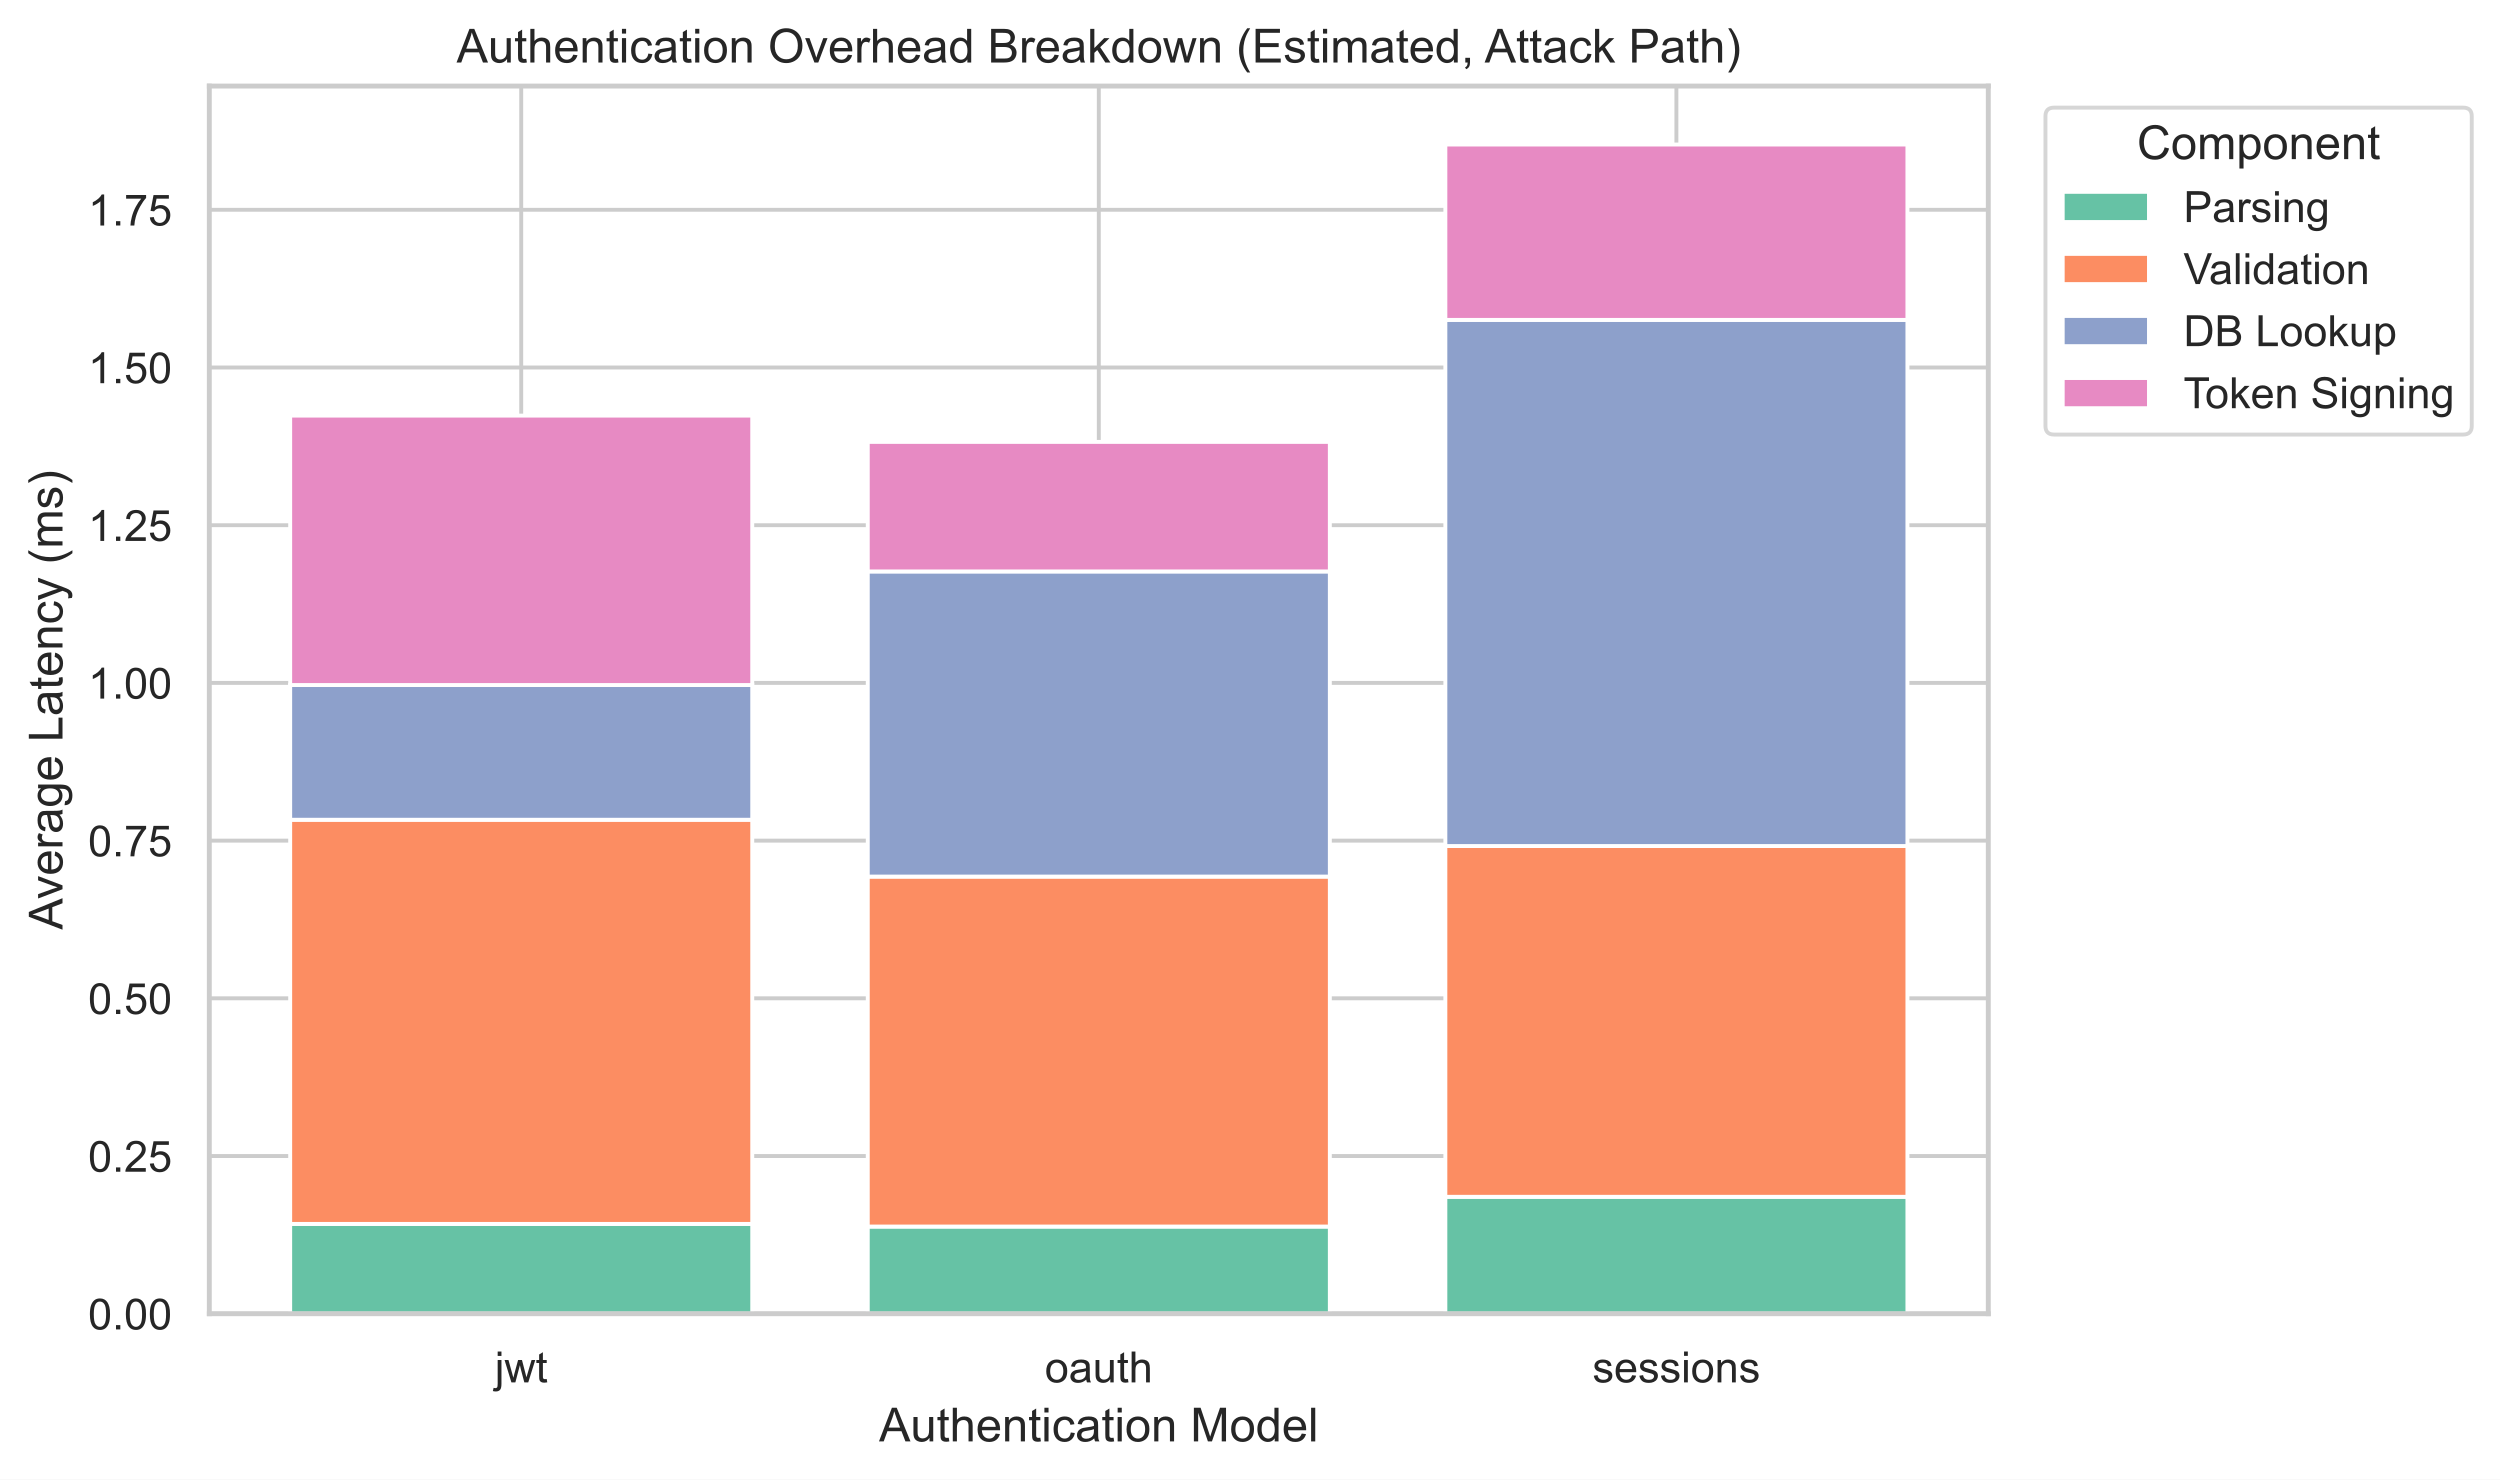
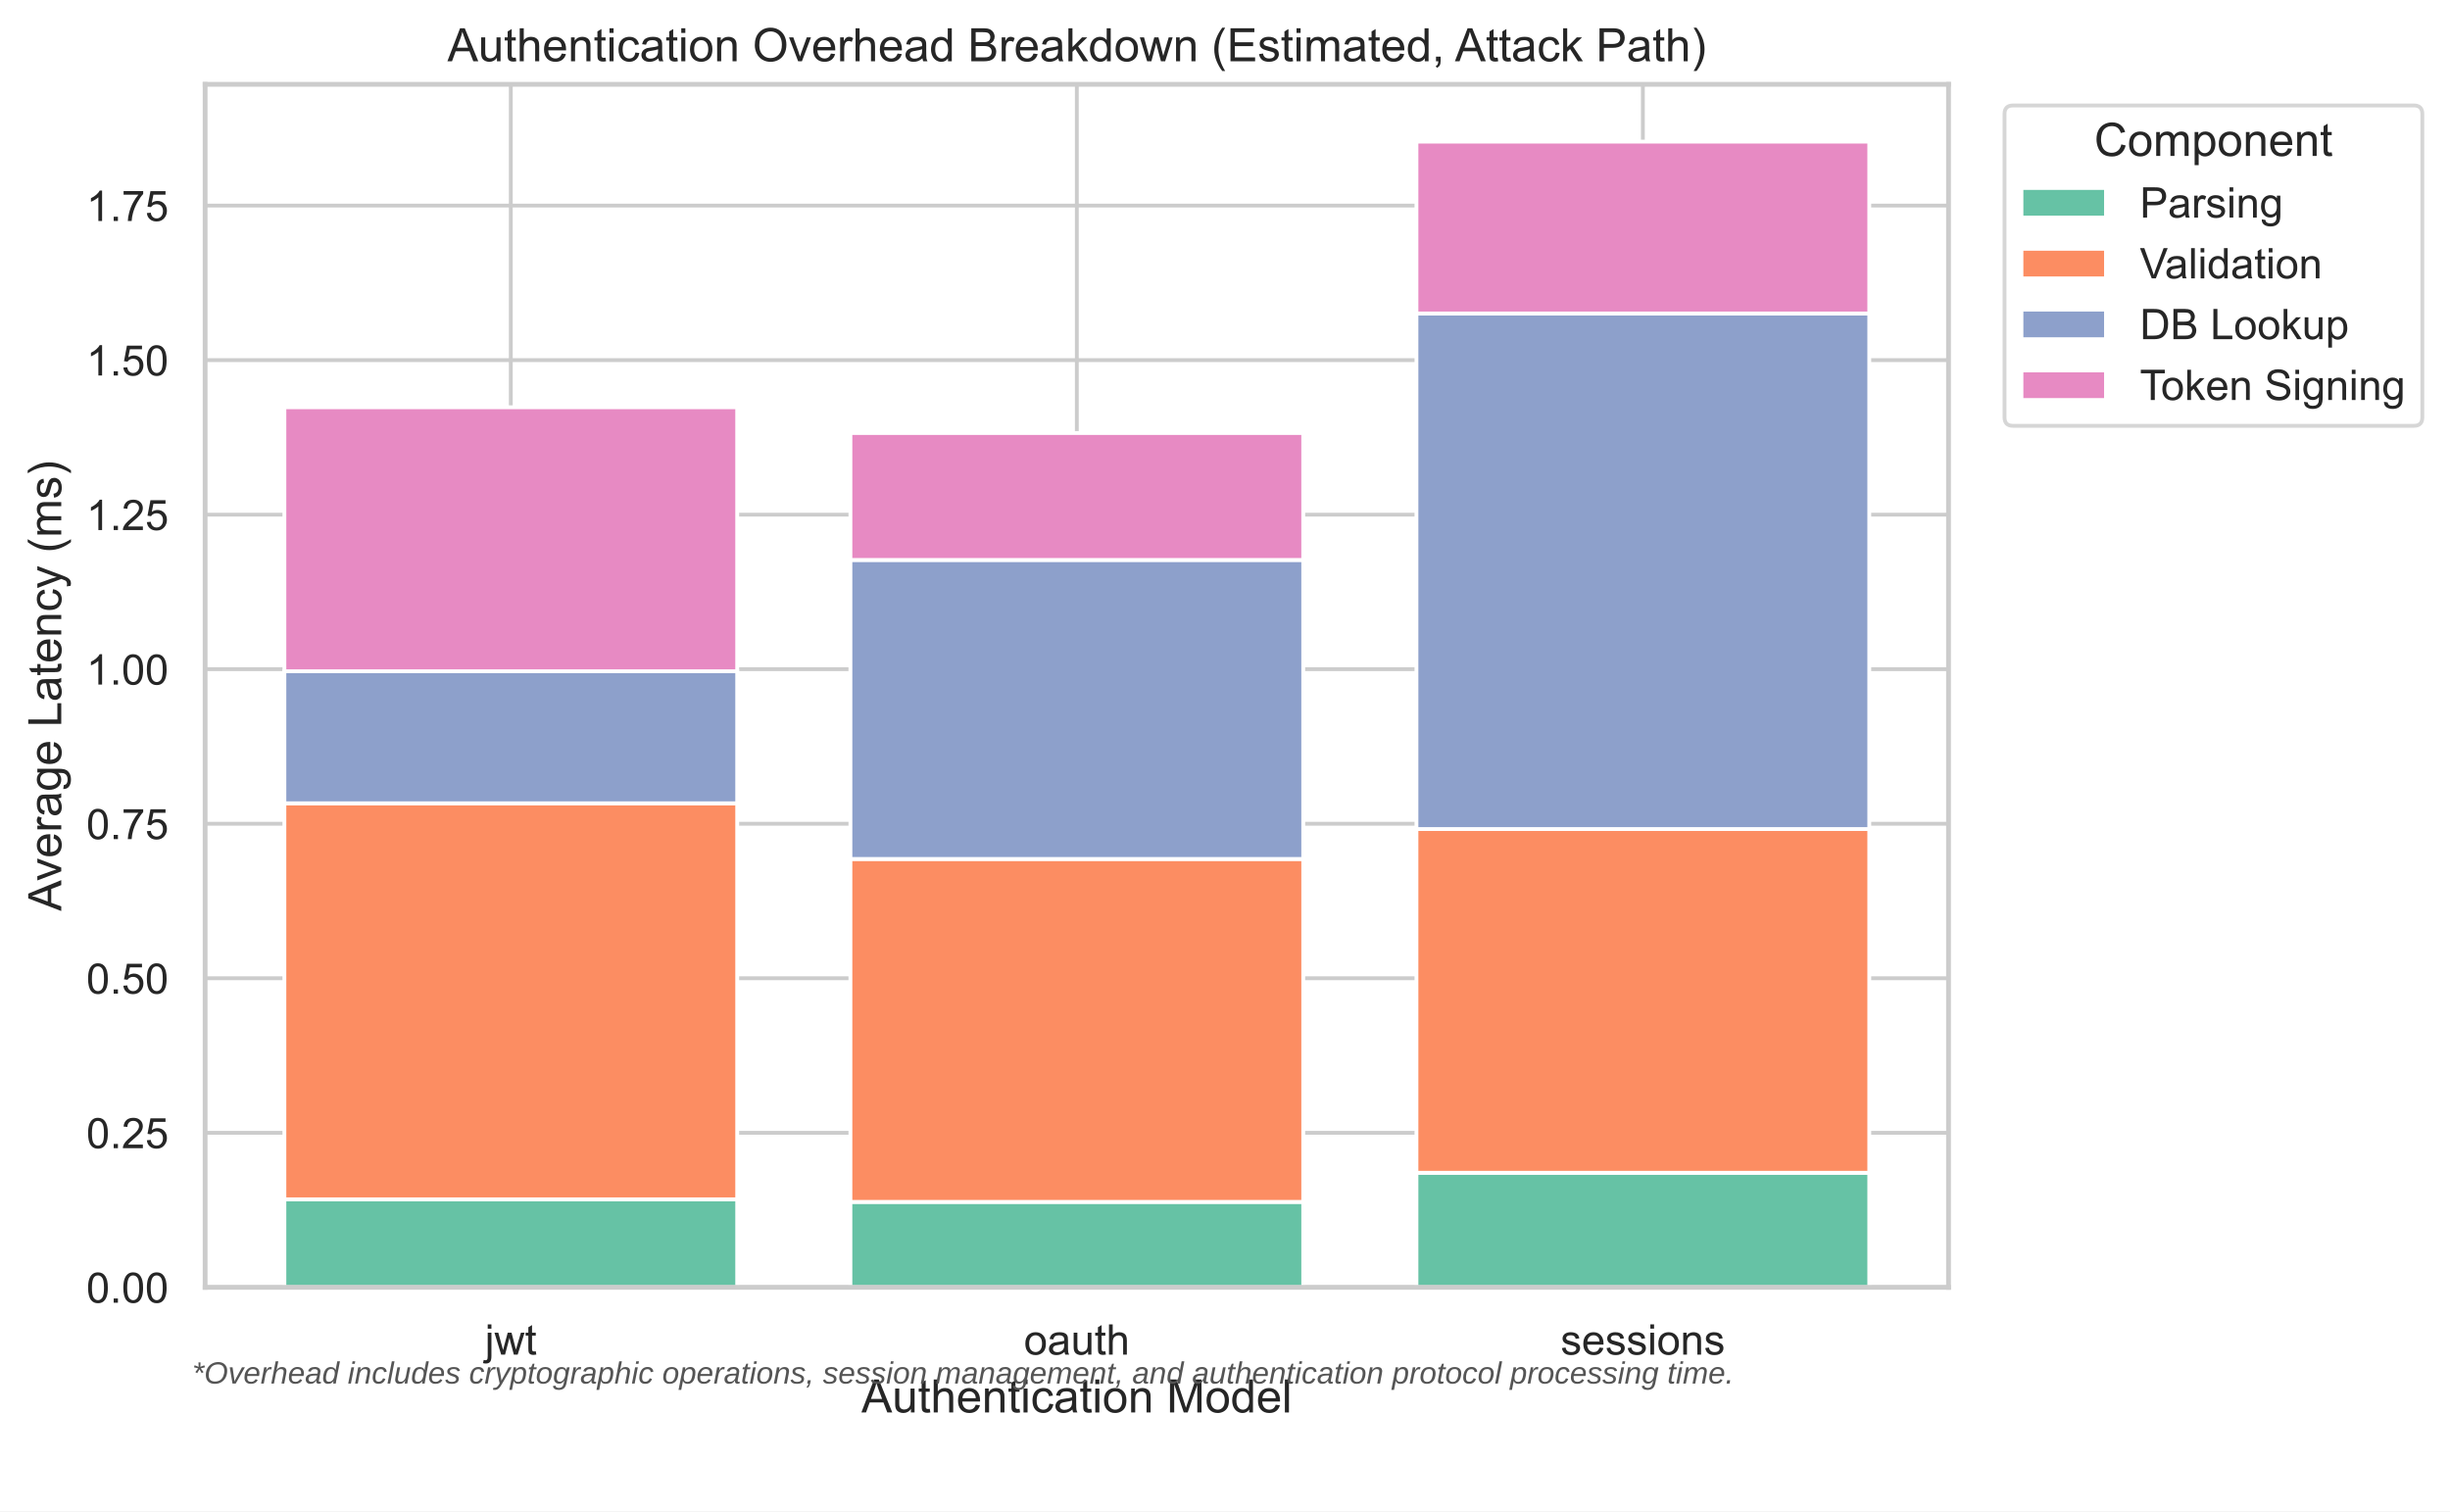
- <svg xmlns="http://www.w3.org/2000/svg" xmlns:xlink="http://www.w3.org/1999/xlink" width="637.429pt" height="377.248pt" viewBox="0 0 637.429 377.248" version="1.1">
+ <svg xmlns="http://www.w3.org/2000/svg" xmlns:xlink="http://www.w3.org/1999/xlink" width="637.429pt" height="393.248pt" viewBox="0 0 637.429 393.248" version="1.1">
  <defs>
    <style type="text/css">*{stroke-linejoin: round; stroke-linecap: butt}</style>
  </defs>
  <g id="figure_1">
    <g id="patch_1">
-       <path d="M 0 377.248  L 637.429 377.248  L 637.429 0  L 0 0  z " style="fill: #ffffff" />
+       <path d="M 0 393.248  L 637.429 393.248  L 637.429 0  L 0 0  z " style="fill: #ffffff" />
    </g>
    <g id="axes_1">
      <g id="patch_2">
        <path d="M 53.369 334.963  L 506.957 334.963  L 506.957 21.943  L 53.369 21.943  z " style="fill: #ffffff" />
      </g>
      <g id="matplotlib.axis_1">
        <g id="xtick_1">
          <g id="line2d_1">
            <path d="M 132.894 334.963  L 132.894 21.943  " clip-path="url(#p9d90016e04)" style="fill: none; stroke: #cccccc; stroke-linecap: round" />
          </g>
          <g id="text_1">
            <g style="fill: #262626" transform="translate(126.1721 352.4714) scale(0.11 -0.11)">
              <defs>
                <path id="ArialMT-4d" d="M 419 3928  L 419 4581  L 981 4581  L 981 3928  L 419 3928  z M -294 -1288  L -188 -809  Q -19 -853 78 -853  Q 250 -853 334 -739  Q 419 -625 419 -169  L 419 3319  L 981 3319  L 981 -181  Q 981 -794 822 -1034  Q 619 -1347 147 -1347  Q -81 -1347 -294 -1288  z " transform="scale(0.015625)" />
                <path id="ArialMT-5a" d="M 1034 0  L 19 3319  L 600 3319  L 1128 1403  L 1325 691  Q 1338 744 1497 1375  L 2025 3319  L 2603 3319  L 3100 1394  L 3266 759  L 3456 1400  L 4025 3319  L 4572 3319  L 3534 0  L 2950 0  L 2422 1988  L 2294 2553  L 1622 0  L 1034 0  z " transform="scale(0.015625)" />
                <path id="ArialMT-57" d="M 1650 503  L 1731 6  Q 1494 -44 1306 -44  Q 1000 -44 831 53  Q 663 150 594 308  Q 525 466 525 972  L 525 2881  L 113 2881  L 113 3319  L 525 3319  L 525 4141  L 1084 4478  L 1084 3319  L 1650 3319  L 1650 2881  L 1084 2881  L 1084 941  Q 1084 700 1114 631  Q 1144 563 1211 522  Q 1278 481 1403 481  Q 1497 481 1650 503  z " transform="scale(0.015625)" />
              </defs>
              <use xlink:href="#ArialMT-4d" />
              <use xlink:href="#ArialMT-5a" transform="translate(22.21875 0)" />
              <use xlink:href="#ArialMT-57" transform="translate(94.4375 0)" />
            </g>
          </g>
        </g>
        <g id="xtick_2">
          <g id="line2d_2">
            <path d="M 280.163 334.963  L 280.163 21.943  " clip-path="url(#p9d90016e04)" style="fill: none; stroke: #cccccc; stroke-linecap: round" />
          </g>
          <g id="text_2">
            <g style="fill: #262626" transform="translate(266.4009 352.4714) scale(0.11 -0.11)">
              <defs>
                <path id="ArialMT-52" d="M 213 1659  Q 213 2581 725 3025  Q 1153 3394 1769 3394  Q 2453 3394 2887 2945  Q 3322 2497 3322 1706  Q 3322 1066 3130 698  Q 2938 331 2570 128  Q 2203 -75 1769 -75  Q 1072 -75 642 372  Q 213 819 213 1659  z M 791 1659  Q 791 1022 1069 705  Q 1347 388 1769 388  Q 2188 388 2466 706  Q 2744 1025 2744 1678  Q 2744 2294 2464 2611  Q 2184 2928 1769 2928  Q 1347 2928 1069 2612  Q 791 2297 791 1659  z " transform="scale(0.015625)" />
                <path id="ArialMT-44" d="M 2588 409  Q 2275 144 1986 34  Q 1697 -75 1366 -75  Q 819 -75 525 192  Q 231 459 231 875  Q 231 1119 342 1320  Q 453 1522 633 1644  Q 813 1766 1038 1828  Q 1203 1872 1538 1913  Q 2219 1994 2541 2106  Q 2544 2222 2544 2253  Q 2544 2597 2384 2738  Q 2169 2928 1744 2928  Q 1347 2928 1158 2789  Q 969 2650 878 2297  L 328 2372  Q 403 2725 575 2942  Q 747 3159 1072 3276  Q 1397 3394 1825 3394  Q 2250 3394 2515 3294  Q 2781 3194 2906 3042  Q 3031 2891 3081 2659  Q 3109 2516 3109 2141  L 3109 1391  Q 3109 606 3145 398  Q 3181 191 3288 0  L 2700 0  Q 2613 175 2588 409  z M 2541 1666  Q 2234 1541 1622 1453  Q 1275 1403 1131 1340  Q 988 1278 909 1158  Q 831 1038 831 891  Q 831 666 1001 516  Q 1172 366 1500 366  Q 1825 366 2078 508  Q 2331 650 2450 897  Q 2541 1088 2541 1459  L 2541 1666  z " transform="scale(0.015625)" />
                <path id="ArialMT-58" d="M 2597 0  L 2597 488  Q 2209 -75 1544 -75  Q 1250 -75 995 37  Q 741 150 617 320  Q 494 491 444 738  Q 409 903 409 1263  L 409 3319  L 972 3319  L 972 1478  Q 972 1038 1006 884  Q 1059 663 1231 536  Q 1403 409 1656 409  Q 1909 409 2131 539  Q 2353 669 2445 892  Q 2538 1116 2538 1541  L 2538 3319  L 3100 3319  L 3100 0  L 2597 0  z " transform="scale(0.015625)" />
                <path id="ArialMT-4b" d="M 422 0  L 422 4581  L 984 4581  L 984 2938  Q 1378 3394 1978 3394  Q 2347 3394 2619 3248  Q 2891 3103 3008 2847  Q 3125 2591 3125 2103  L 3125 0  L 2563 0  L 2563 2103  Q 2563 2525 2380 2717  Q 2197 2909 1863 2909  Q 1613 2909 1392 2779  Q 1172 2650 1078 2428  Q 984 2206 984 1816  L 984 0  L 422 0  z " transform="scale(0.015625)" />
              </defs>
              <use xlink:href="#ArialMT-52" />
              <use xlink:href="#ArialMT-44" transform="translate(55.60938 0)" />
              <use xlink:href="#ArialMT-58" transform="translate(111.2188 0)" />
              <use xlink:href="#ArialMT-57" transform="translate(166.8281 0)" />
              <use xlink:href="#ArialMT-4b" transform="translate(194.6094 0)" />
            </g>
          </g>
        </g>
        <g id="xtick_3">
          <g id="line2d_3">
            <path d="M 427.432 334.963  L 427.432 21.943  " clip-path="url(#p9d90016e04)" style="fill: none; stroke: #cccccc; stroke-linecap: round" />
          </g>
          <g id="text_3">
            <g style="fill: #262626" transform="translate(406.0342 352.4714) scale(0.11 -0.11)">
              <defs>
                <path id="ArialMT-56" d="M 197 991  L 753 1078  Q 800 744 1014 566  Q 1228 388 1613 388  Q 2000 388 2187 545  Q 2375 703 2375 916  Q 2375 1106 2209 1216  Q 2094 1291 1634 1406  Q 1016 1563 777 1677  Q 538 1791 414 1992  Q 291 2194 291 2438  Q 291 2659 392 2848  Q 494 3038 669 3163  Q 800 3259 1026 3326  Q 1253 3394 1513 3394  Q 1903 3394 2198 3281  Q 2494 3169 2634 2976  Q 2775 2784 2828 2463  L 2278 2388  Q 2241 2644 2061 2787  Q 1881 2931 1553 2931  Q 1166 2931 1000 2803  Q 834 2675 834 2503  Q 834 2394 903 2306  Q 972 2216 1119 2156  Q 1203 2125 1616 2013  Q 2213 1853 2448 1751  Q 2684 1650 2818 1456  Q 2953 1263 2953 975  Q 2953 694 2789 445  Q 2625 197 2315 61  Q 2006 -75 1616 -75  Q 969 -75 630 194  Q 291 463 197 991  z " transform="scale(0.015625)" />
                <path id="ArialMT-48" d="M 2694 1069  L 3275 997  Q 3138 488 2766 206  Q 2394 -75 1816 -75  Q 1088 -75 661 373  Q 234 822 234 1631  Q 234 2469 665 2931  Q 1097 3394 1784 3394  Q 2450 3394 2872 2941  Q 3294 2488 3294 1666  Q 3294 1616 3291 1516  L 816 1516  Q 847 969 1125 678  Q 1403 388 1819 388  Q 2128 388 2347 550  Q 2566 713 2694 1069  z M 847 1978  L 2700 1978  Q 2663 2397 2488 2606  Q 2219 2931 1791 2931  Q 1403 2931 1139 2672  Q 875 2413 847 1978  z " transform="scale(0.015625)" />
                <path id="ArialMT-4c" d="M 425 3934  L 425 4581  L 988 4581  L 988 3934  L 425 3934  z M 425 0  L 425 3319  L 988 3319  L 988 0  L 425 0  z " transform="scale(0.015625)" />
                <path id="ArialMT-51" d="M 422 0  L 422 3319  L 928 3319  L 928 2847  Q 1294 3394 1984 3394  Q 2284 3394 2536 3286  Q 2788 3178 2913 3003  Q 3038 2828 3088 2588  Q 3119 2431 3119 2041  L 3119 0  L 2556 0  L 2556 2019  Q 2556 2363 2490 2533  Q 2425 2703 2258 2804  Q 2091 2906 1866 2906  Q 1506 2906 1245 2678  Q 984 2450 984 1813  L 984 0  L 422 0  z " transform="scale(0.015625)" />
              </defs>
              <use xlink:href="#ArialMT-56" />
              <use xlink:href="#ArialMT-48" transform="translate(50 0)" />
              <use xlink:href="#ArialMT-56" transform="translate(105.6094 0)" />
              <use xlink:href="#ArialMT-56" transform="translate(155.6094 0)" />
              <use xlink:href="#ArialMT-4c" transform="translate(205.6094 0)" />
              <use xlink:href="#ArialMT-52" transform="translate(227.8281 0)" />
              <use xlink:href="#ArialMT-51" transform="translate(283.4375 0)" />
              <use xlink:href="#ArialMT-56" transform="translate(339.0469 0)" />
            </g>
          </g>
        </g>
        <g id="text_4">
          <g style="fill: #262626" transform="translate(224.1304 367.5229) scale(0.12 -0.12)">
            <defs>
              <path id="ArialMT-24" d="M -9 0  L 1750 4581  L 2403 4581  L 4278 0  L 3588 0  L 3053 1388  L 1138 1388  L 634 0  L -9 0  z M 1313 1881  L 2866 1881  L 2388 3150  Q 2169 3728 2063 4100  Q 1975 3659 1816 3225  L 1313 1881  z " transform="scale(0.015625)" />
              <path id="ArialMT-46" d="M 2588 1216  L 3141 1144  Q 3050 572 2676 248  Q 2303 -75 1759 -75  Q 1078 -75 664 370  Q 250 816 250 1647  Q 250 2184 428 2587  Q 606 2991 970 3192  Q 1334 3394 1763 3394  Q 2303 3394 2647 3120  Q 2991 2847 3088 2344  L 2541 2259  Q 2463 2594 2264 2762  Q 2066 2931 1784 2931  Q 1359 2931 1093 2626  Q 828 2322 828 1663  Q 828 994 1084 691  Q 1341 388 1753 388  Q 2084 388 2306 591  Q 2528 794 2588 1216  z " transform="scale(0.015625)" />
              <path id="ArialMT-3" transform="scale(0.015625)" />
              <path id="ArialMT-30" d="M 475 0  L 475 4581  L 1388 4581  L 2472 1338  Q 2622 884 2691 659  Q 2769 909 2934 1394  L 4031 4581  L 4847 4581  L 4847 0  L 4263 0  L 4263 3834  L 2931 0  L 2384 0  L 1059 3900  L 1059 0  L 475 0  z " transform="scale(0.015625)" />
              <path id="ArialMT-47" d="M 2575 0  L 2575 419  Q 2259 -75 1647 -75  Q 1250 -75 917 144  Q 584 363 401 755  Q 219 1147 219 1656  Q 219 2153 384 2558  Q 550 2963 881 3178  Q 1213 3394 1622 3394  Q 1922 3394 2156 3267  Q 2391 3141 2538 2938  L 2538 4581  L 3097 4581  L 3097 0  L 2575 0  z M 797 1656  Q 797 1019 1065 703  Q 1334 388 1700 388  Q 2069 388 2326 689  Q 2584 991 2584 1609  Q 2584 2291 2321 2609  Q 2059 2928 1675 2928  Q 1300 2928 1048 2622  Q 797 2316 797 1656  z " transform="scale(0.015625)" />
              <path id="ArialMT-4f" d="M 409 0  L 409 4581  L 972 4581  L 972 0  L 409 0  z " transform="scale(0.015625)" />
            </defs>
            <use xlink:href="#ArialMT-24" />
            <use xlink:href="#ArialMT-58" transform="translate(66.70312 0)" />
            <use xlink:href="#ArialMT-57" transform="translate(122.3125 0)" />
            <use xlink:href="#ArialMT-4b" transform="translate(150.0938 0)" />
            <use xlink:href="#ArialMT-48" transform="translate(205.7031 0)" />
            <use xlink:href="#ArialMT-51" transform="translate(261.3125 0)" />
            <use xlink:href="#ArialMT-57" transform="translate(316.9219 0)" />
            <use xlink:href="#ArialMT-4c" transform="translate(344.7031 0)" />
            <use xlink:href="#ArialMT-46" transform="translate(366.9219 0)" />
            <use xlink:href="#ArialMT-44" transform="translate(416.9219 0)" />
            <use xlink:href="#ArialMT-57" transform="translate(472.5312 0)" />
            <use xlink:href="#ArialMT-4c" transform="translate(500.3125 0)" />
            <use xlink:href="#ArialMT-52" transform="translate(522.5312 0)" />
            <use xlink:href="#ArialMT-51" transform="translate(578.1406 0)" />
            <use xlink:href="#ArialMT-3" transform="translate(633.75 0)" />
            <use xlink:href="#ArialMT-30" transform="translate(661.5312 0)" />
            <use xlink:href="#ArialMT-52" transform="translate(744.8281 0)" />
            <use xlink:href="#ArialMT-47" transform="translate(800.4375 0)" />
            <use xlink:href="#ArialMT-48" transform="translate(856.0469 0)" />
            <use xlink:href="#ArialMT-4f" transform="translate(911.6562 0)" />
          </g>
        </g>
      </g>
      <g id="matplotlib.axis_2">
        <g id="ytick_1">
          <g id="line2d_4">
            <path d="M 53.369 334.963  L 506.957 334.963  " clip-path="url(#p9d90016e04)" style="fill: none; stroke: #cccccc; stroke-linecap: round" />
          </g>
          <g id="text_5">
            <g style="fill: #262626" transform="translate(22.46195 338.9672) scale(0.11 -0.11)">
              <defs>
                <path id="ArialMT-13" d="M 266 2259  Q 266 3072 433 3567  Q 600 4063 929 4331  Q 1259 4600 1759 4600  Q 2128 4600 2406 4451  Q 2684 4303 2865 4023  Q 3047 3744 3150 3342  Q 3253 2941 3253 2259  Q 3253 1453 3087 958  Q 2922 463 2592 192  Q 2263 -78 1759 -78  Q 1097 -78 719 397  Q 266 969 266 2259  z M 844 2259  Q 844 1131 1108 757  Q 1372 384 1759 384  Q 2147 384 2411 759  Q 2675 1134 2675 2259  Q 2675 3391 2411 3762  Q 2147 4134 1753 4134  Q 1366 4134 1134 3806  Q 844 3388 844 2259  z " transform="scale(0.015625)" />
                <path id="ArialMT-11" d="M 581 0  L 581 641  L 1222 641  L 1222 0  L 581 0  z " transform="scale(0.015625)" />
              </defs>
              <use xlink:href="#ArialMT-13" />
              <use xlink:href="#ArialMT-11" transform="translate(55.60938 0)" />
              <use xlink:href="#ArialMT-13" transform="translate(83.39062 0)" />
              <use xlink:href="#ArialMT-13" transform="translate(139 0)" />
            </g>
          </g>
        </g>
        <g id="ytick_2">
          <g id="line2d_5">
            <path d="M 53.369 294.753  L 506.957 294.753  " clip-path="url(#p9d90016e04)" style="fill: none; stroke: #cccccc; stroke-linecap: round" />
          </g>
          <g id="text_6">
            <g style="fill: #262626" transform="translate(22.46195 298.7571) scale(0.11 -0.11)">
              <defs>
                <path id="ArialMT-15" d="M 3222 541  L 3222 0  L 194 0  Q 188 203 259 391  Q 375 700 629 1000  Q 884 1300 1366 1694  Q 2113 2306 2375 2664  Q 2638 3022 2638 3341  Q 2638 3675 2398 3904  Q 2159 4134 1775 4134  Q 1369 4134 1125 3890  Q 881 3647 878 3216  L 300 3275  Q 359 3922 746 4261  Q 1134 4600 1788 4600  Q 2447 4600 2831 4234  Q 3216 3869 3216 3328  Q 3216 3053 3103 2787  Q 2991 2522 2730 2228  Q 2469 1934 1863 1422  Q 1356 997 1212 845  Q 1069 694 975 541  L 3222 541  z " transform="scale(0.015625)" />
                <path id="ArialMT-18" d="M 266 1200  L 856 1250  Q 922 819 1161 601  Q 1400 384 1738 384  Q 2144 384 2425 690  Q 2706 997 2706 1503  Q 2706 1984 2436 2262  Q 2166 2541 1728 2541  Q 1456 2541 1237 2417  Q 1019 2294 894 2097  L 366 2166  L 809 4519  L 3088 4519  L 3088 3981  L 1259 3981  L 1013 2750  Q 1425 3038 1878 3038  Q 2478 3038 2890 2622  Q 3303 2206 3303 1553  Q 3303 931 2941 478  Q 2500 -78 1738 -78  Q 1113 -78 717 272  Q 322 622 266 1200  z " transform="scale(0.015625)" />
              </defs>
              <use xlink:href="#ArialMT-13" />
              <use xlink:href="#ArialMT-11" transform="translate(55.60938 0)" />
              <use xlink:href="#ArialMT-15" transform="translate(83.39062 0)" />
              <use xlink:href="#ArialMT-18" transform="translate(139 0)" />
            </g>
          </g>
        </g>
        <g id="ytick_3">
          <g id="line2d_6">
            <path d="M 53.369 254.543  L 506.957 254.543  " clip-path="url(#p9d90016e04)" style="fill: none; stroke: #cccccc; stroke-linecap: round" />
          </g>
          <g id="text_7">
            <g style="fill: #262626" transform="translate(22.46195 258.5469) scale(0.11 -0.11)">
              <use xlink:href="#ArialMT-13" />
              <use xlink:href="#ArialMT-11" transform="translate(55.60938 0)" />
              <use xlink:href="#ArialMT-18" transform="translate(83.39062 0)" />
              <use xlink:href="#ArialMT-13" transform="translate(139 0)" />
            </g>
          </g>
        </g>
        <g id="ytick_4">
          <g id="line2d_7">
            <path d="M 53.369 214.333  L 506.957 214.333  " clip-path="url(#p9d90016e04)" style="fill: none; stroke: #cccccc; stroke-linecap: round" />
          </g>
          <g id="text_8">
            <g style="fill: #262626" transform="translate(22.46195 218.3368) scale(0.11 -0.11)">
              <defs>
                <path id="ArialMT-1a" d="M 303 3981  L 303 4522  L 3269 4522  L 3269 4084  Q 2831 3619 2401 2847  Q 1972 2075 1738 1259  Q 1569 684 1522 0  L 944 0  Q 953 541 1156 1306  Q 1359 2072 1739 2783  Q 2119 3494 2547 3981  L 303 3981  z " transform="scale(0.015625)" />
              </defs>
              <use xlink:href="#ArialMT-13" />
              <use xlink:href="#ArialMT-11" transform="translate(55.60938 0)" />
              <use xlink:href="#ArialMT-1a" transform="translate(83.39062 0)" />
              <use xlink:href="#ArialMT-18" transform="translate(139 0)" />
            </g>
          </g>
        </g>
        <g id="ytick_5">
          <g id="line2d_8">
            <path d="M 53.369 174.122  L 506.957 174.122  " clip-path="url(#p9d90016e04)" style="fill: none; stroke: #cccccc; stroke-linecap: round" />
          </g>
          <g id="text_9">
            <g style="fill: #262626" transform="translate(22.46195 178.1266) scale(0.11 -0.11)">
              <defs>
                <path id="ArialMT-14" d="M 2384 0  L 1822 0  L 1822 3584  Q 1619 3391 1289 3197  Q 959 3003 697 2906  L 697 3450  Q 1169 3672 1522 3987  Q 1875 4303 2022 4600  L 2384 4600  L 2384 0  z " transform="scale(0.015625)" />
              </defs>
              <use xlink:href="#ArialMT-14" />
              <use xlink:href="#ArialMT-11" transform="translate(55.60938 0)" />
              <use xlink:href="#ArialMT-13" transform="translate(83.39062 0)" />
              <use xlink:href="#ArialMT-13" transform="translate(139 0)" />
            </g>
          </g>
        </g>
        <g id="ytick_6">
          <g id="line2d_9">
            <path d="M 53.369 133.912  L 506.957 133.912  " clip-path="url(#p9d90016e04)" style="fill: none; stroke: #cccccc; stroke-linecap: round" />
          </g>
          <g id="text_10">
            <g style="fill: #262626" transform="translate(22.46195 137.9164) scale(0.11 -0.11)">
              <use xlink:href="#ArialMT-14" />
              <use xlink:href="#ArialMT-11" transform="translate(55.60938 0)" />
              <use xlink:href="#ArialMT-15" transform="translate(83.39062 0)" />
              <use xlink:href="#ArialMT-18" transform="translate(139 0)" />
            </g>
          </g>
        </g>
        <g id="ytick_7">
          <g id="line2d_10">
            <path d="M 53.369 93.702  L 506.957 93.702  " clip-path="url(#p9d90016e04)" style="fill: none; stroke: #cccccc; stroke-linecap: round" />
          </g>
          <g id="text_11">
            <g style="fill: #262626" transform="translate(22.46195 97.70629) scale(0.11 -0.11)">
              <use xlink:href="#ArialMT-14" />
              <use xlink:href="#ArialMT-11" transform="translate(55.60938 0)" />
              <use xlink:href="#ArialMT-18" transform="translate(83.39062 0)" />
              <use xlink:href="#ArialMT-13" transform="translate(139 0)" />
            </g>
          </g>
        </g>
        <g id="ytick_8">
          <g id="line2d_11">
            <path d="M 53.369 53.492  L 506.957 53.492  " clip-path="url(#p9d90016e04)" style="fill: none; stroke: #cccccc; stroke-linecap: round" />
          </g>
          <g id="text_12">
            <g style="fill: #262626" transform="translate(22.46195 57.49613) scale(0.11 -0.11)">
              <use xlink:href="#ArialMT-14" />
              <use xlink:href="#ArialMT-11" transform="translate(55.60938 0)" />
              <use xlink:href="#ArialMT-1a" transform="translate(83.39062 0)" />
              <use xlink:href="#ArialMT-18" transform="translate(139 0)" />
            </g>
          </g>
        </g>
        <g id="text_13">
          <g style="fill: #262626" transform="translate(15.93633 237.0309) rotate(-90) scale(0.12 -0.12)">
            <defs>
              <path id="ArialMT-59" d="M 1344 0  L 81 3319  L 675 3319  L 1388 1331  Q 1503 1009 1600 663  Q 1675 925 1809 1294  L 2547 3319  L 3125 3319  L 1869 0  L 1344 0  z " transform="scale(0.015625)" />
              <path id="ArialMT-55" d="M 416 0  L 416 3319  L 922 3319  L 922 2816  Q 1116 3169 1280 3281  Q 1444 3394 1641 3394  Q 1925 3394 2219 3213  L 2025 2691  Q 1819 2813 1613 2813  Q 1428 2813 1281 2702  Q 1134 2591 1072 2394  Q 978 2094 978 1738  L 978 0  L 416 0  z " transform="scale(0.015625)" />
              <path id="ArialMT-4a" d="M 319 -275  L 866 -356  Q 900 -609 1056 -725  Q 1266 -881 1628 -881  Q 2019 -881 2231 -725  Q 2444 -569 2519 -288  Q 2563 -116 2559 434  Q 2191 0 1641 0  Q 956 0 581 494  Q 206 988 206 1678  Q 206 2153 378 2554  Q 550 2956 876 3175  Q 1203 3394 1644 3394  Q 2231 3394 2613 2919  L 2613 3319  L 3131 3319  L 3131 450  Q 3131 -325 2973 -648  Q 2816 -972 2473 -1159  Q 2131 -1347 1631 -1347  Q 1038 -1347 672 -1080  Q 306 -813 319 -275  z M 784 1719  Q 784 1066 1043 766  Q 1303 466 1694 466  Q 2081 466 2343 764  Q 2606 1063 2606 1700  Q 2606 2309 2336 2618  Q 2066 2928 1684 2928  Q 1309 2928 1046 2623  Q 784 2319 784 1719  z " transform="scale(0.015625)" />
              <path id="ArialMT-2f" d="M 469 0  L 469 4581  L 1075 4581  L 1075 541  L 3331 541  L 3331 0  L 469 0  z " transform="scale(0.015625)" />
              <path id="ArialMT-5c" d="M 397 -1278  L 334 -750  Q 519 -800 656 -800  Q 844 -800 956 -737  Q 1069 -675 1141 -563  Q 1194 -478 1313 -144  Q 1328 -97 1363 -6  L 103 3319  L 709 3319  L 1400 1397  Q 1534 1031 1641 628  Q 1738 1016 1872 1384  L 2581 3319  L 3144 3319  L 1881 -56  Q 1678 -603 1566 -809  Q 1416 -1088 1222 -1217  Q 1028 -1347 759 -1347  Q 597 -1347 397 -1278  z " transform="scale(0.015625)" />
              <path id="ArialMT-b" d="M 1497 -1347  Q 1031 -759 709 28  Q 388 816 388 1659  Q 388 2403 628 3084  Q 909 3875 1497 4659  L 1900 4659  Q 1522 4009 1400 3731  Q 1209 3300 1100 2831  Q 966 2247 966 1656  Q 966 153 1900 -1347  L 1497 -1347  z " transform="scale(0.015625)" />
              <path id="ArialMT-50" d="M 422 0  L 422 3319  L 925 3319  L 925 2853  Q 1081 3097 1340 3245  Q 1600 3394 1931 3394  Q 2300 3394 2536 3241  Q 2772 3088 2869 2813  Q 3263 3394 3894 3394  Q 4388 3394 4653 3120  Q 4919 2847 4919 2278  L 4919 0  L 4359 0  L 4359 2091  Q 4359 2428 4304 2576  Q 4250 2725 4106 2815  Q 3963 2906 3769 2906  Q 3419 2906 3187 2673  Q 2956 2441 2956 1928  L 2956 0  L 2394 0  L 2394 2156  Q 2394 2531 2256 2718  Q 2119 2906 1806 2906  Q 1569 2906 1367 2781  Q 1166 2656 1075 2415  Q 984 2175 984 1722  L 984 0  L 422 0  z " transform="scale(0.015625)" />
              <path id="ArialMT-c" d="M 791 -1347  L 388 -1347  Q 1322 153 1322 1656  Q 1322 2244 1188 2822  Q 1081 3291 891 3722  Q 769 4003 388 4659  L 791 4659  Q 1378 3875 1659 3084  Q 1900 2403 1900 1659  Q 1900 816 1576 28  Q 1253 -759 791 -1347  z " transform="scale(0.015625)" />
            </defs>
            <use xlink:href="#ArialMT-24" />
            <use xlink:href="#ArialMT-59" transform="translate(64.89062 0)" />
            <use xlink:href="#ArialMT-48" transform="translate(114.8906 0)" />
            <use xlink:href="#ArialMT-55" transform="translate(170.5 0)" />
            <use xlink:href="#ArialMT-44" transform="translate(203.7969 0)" />
            <use xlink:href="#ArialMT-4a" transform="translate(259.4062 0)" />
            <use xlink:href="#ArialMT-48" transform="translate(315.0156 0)" />
            <use xlink:href="#ArialMT-3" transform="translate(370.625 0)" />
            <use xlink:href="#ArialMT-2f" transform="translate(398.4062 0)" />
            <use xlink:href="#ArialMT-44" transform="translate(454.0156 0)" />
            <use xlink:href="#ArialMT-57" transform="translate(509.625 0)" />
            <use xlink:href="#ArialMT-48" transform="translate(537.4062 0)" />
            <use xlink:href="#ArialMT-51" transform="translate(593.0156 0)" />
            <use xlink:href="#ArialMT-46" transform="translate(648.625 0)" />
            <use xlink:href="#ArialMT-5c" transform="translate(698.625 0)" />
            <use xlink:href="#ArialMT-3" transform="translate(748.625 0)" />
            <use xlink:href="#ArialMT-b" transform="translate(776.4062 0)" />
            <use xlink:href="#ArialMT-50" transform="translate(809.7031 0)" />
            <use xlink:href="#ArialMT-56" transform="translate(893 0)" />
            <use xlink:href="#ArialMT-c" transform="translate(943 0)" />
          </g>
        </g>
      </g>
      <g id="patch_3">
        <path d="M 73.987 334.963  L 191.802 334.963  L 191.802 312.063  L 73.987 312.063  z " clip-path="url(#p9d90016e04)" style="fill: #66c2a5; stroke: #ffffff; stroke-linejoin: miter" />
      </g>
      <g id="patch_4">
        <path d="M 221.255 334.963  L 339.07 334.963  L 339.07 312.734  L 221.255 312.734  z " clip-path="url(#p9d90016e04)" style="fill: #66c2a5; stroke: #ffffff; stroke-linejoin: miter" />
      </g>
      <g id="patch_5">
        <path d="M 368.524 334.963  L 486.339 334.963  L 486.339 305.152  L 368.524 305.152  z " clip-path="url(#p9d90016e04)" style="fill: #66c2a5; stroke: #ffffff; stroke-linejoin: miter" />
      </g>
      <g id="patch_6">
        <path d="M 73.987 312.063  L 191.802 312.063  L 191.802 209.015  L 73.987 209.015  z " clip-path="url(#p9d90016e04)" style="fill: #fc8d62; stroke: #ffffff; stroke-linejoin: miter" />
      </g>
      <g id="patch_7">
        <path d="M 221.255 312.734  L 339.07 312.734  L 339.07 223.503  L 221.255 223.503  z " clip-path="url(#p9d90016e04)" style="fill: #fc8d62; stroke: #ffffff; stroke-linejoin: miter" />
      </g>
      <g id="patch_8">
        <path d="M 368.524 305.152  L 486.339 305.152  L 486.339 215.717  L 368.524 215.717  z " clip-path="url(#p9d90016e04)" style="fill: #fc8d62; stroke: #ffffff; stroke-linejoin: miter" />
      </g>
      <g id="patch_9">
        <path d="M 73.987 209.015  L 191.802 209.015  L 191.802 174.666  L 73.987 174.666  z " clip-path="url(#p9d90016e04)" style="fill: #8da0cb; stroke: #ffffff; stroke-linejoin: miter" />
      </g>
      <g id="patch_10">
        <path d="M 221.255 223.503  L 339.07 223.503  L 339.07 145.701  L 221.255 145.701  z " clip-path="url(#p9d90016e04)" style="fill: #8da0cb; stroke: #ffffff; stroke-linejoin: miter" />
      </g>
      <g id="patch_11">
        <path d="M 368.524 215.717  L 486.339 215.717  L 486.339 81.566  L 368.524 81.566  z " clip-path="url(#p9d90016e04)" style="fill: #8da0cb; stroke: #ffffff; stroke-linejoin: miter" />
      </g>
      <g id="patch_12">
        <path d="M 73.987 174.666  L 191.802 174.666  L 191.802 105.967  L 73.987 105.967  z " clip-path="url(#p9d90016e04)" style="fill: #e78ac3; stroke: #ffffff; stroke-linejoin: miter" />
      </g>
      <g id="patch_13">
        <path d="M 221.255 145.701  L 339.07 145.701  L 339.07 112.673  L 221.255 112.673  z " clip-path="url(#p9d90016e04)" style="fill: #e78ac3; stroke: #ffffff; stroke-linejoin: miter" />
      </g>
      <g id="patch_14">
        <path d="M 368.524 81.566  L 486.339 81.566  L 486.339 36.849  L 368.524 36.849  z " clip-path="url(#p9d90016e04)" style="fill: #e78ac3; stroke: #ffffff; stroke-linejoin: miter" />
      </g>
      <g id="patch_15">
        <path d="M 53.369 334.963  L 53.369 21.943  " style="fill: none; stroke: #cccccc; stroke-width: 1.25; stroke-linejoin: miter; stroke-linecap: square" />
      </g>
      <g id="patch_16">
        <path d="M 506.957 334.963  L 506.957 21.943  " style="fill: none; stroke: #cccccc; stroke-width: 1.25; stroke-linejoin: miter; stroke-linecap: square" />
      </g>
      <g id="patch_17">
        <path d="M 53.369 334.963  L 506.957 334.963  " style="fill: none; stroke: #cccccc; stroke-width: 1.25; stroke-linejoin: miter; stroke-linecap: square" />
      </g>
      <g id="patch_18">
        <path d="M 53.369 21.943  L 506.957 21.943  " style="fill: none; stroke: #cccccc; stroke-width: 1.25; stroke-linejoin: miter; stroke-linecap: square" />
      </g>
      <g id="text_14">
        <g style="fill: #262626" transform="translate(116.4173 15.94313) scale(0.12 -0.12)">
          <defs>
            <path id="ArialMT-32" d="M 309 2231  Q 309 3372 921 4017  Q 1534 4663 2503 4663  Q 3138 4663 3647 4359  Q 4156 4056 4423 3514  Q 4691 2972 4691 2284  Q 4691 1588 4409 1038  Q 4128 488 3612 205  Q 3097 -78 2500 -78  Q 1853 -78 1343 234  Q 834 547 571 1087  Q 309 1628 309 2231  z M 934 2222  Q 934 1394 1379 917  Q 1825 441 2497 441  Q 3181 441 3623 922  Q 4066 1403 4066 2288  Q 4066 2847 3877 3264  Q 3688 3681 3323 3911  Q 2959 4141 2506 4141  Q 1863 4141 1398 3698  Q 934 3256 934 2222  z " transform="scale(0.015625)" />
            <path id="ArialMT-25" d="M 469 0  L 469 4581  L 2188 4581  Q 2713 4581 3030 4442  Q 3347 4303 3526 4014  Q 3706 3725 3706 3409  Q 3706 3116 3547 2856  Q 3388 2597 3066 2438  Q 3481 2316 3704 2022  Q 3928 1728 3928 1328  Q 3928 1006 3792 729  Q 3656 453 3456 303  Q 3256 153 2954 76  Q 2653 0 2216 0  L 469 0  z M 1075 2656  L 2066 2656  Q 2469 2656 2644 2709  Q 2875 2778 2992 2937  Q 3109 3097 3109 3338  Q 3109 3566 3000 3739  Q 2891 3913 2687 3977  Q 2484 4041 1991 4041  L 1075 4041  L 1075 2656  z M 1075 541  L 2216 541  Q 2509 541 2628 563  Q 2838 600 2978 687  Q 3119 775 3209 942  Q 3300 1109 3300 1328  Q 3300 1584 3169 1773  Q 3038 1963 2805 2039  Q 2572 2116 2134 2116  L 1075 2116  L 1075 541  z " transform="scale(0.015625)" />
            <path id="ArialMT-4e" d="M 425 0  L 425 4581  L 988 4581  L 988 1969  L 2319 3319  L 3047 3319  L 1778 2088  L 3175 0  L 2481 0  L 1384 1697  L 988 1316  L 988 0  L 425 0  z " transform="scale(0.015625)" />
            <path id="ArialMT-28" d="M 506 0  L 506 4581  L 3819 4581  L 3819 4041  L 1113 4041  L 1113 2638  L 3647 2638  L 3647 2100  L 1113 2100  L 1113 541  L 3925 541  L 3925 0  L 506 0  z " transform="scale(0.015625)" />
            <path id="ArialMT-f" d="M 569 0  L 569 641  L 1209 641  L 1209 0  Q 1209 -353 1084 -570  Q 959 -788 688 -906  L 531 -666  Q 709 -588 793 -436  Q 878 -284 888 0  L 569 0  z " transform="scale(0.015625)" />
            <path id="ArialMT-33" d="M 494 0  L 494 4581  L 2222 4581  Q 2678 4581 2919 4538  Q 3256 4481 3484 4323  Q 3713 4166 3852 3881  Q 3991 3597 3991 3256  Q 3991 2672 3619 2267  Q 3247 1863 2275 1863  L 1100 1863  L 1100 0  L 494 0  z M 1100 2403  L 2284 2403  Q 2872 2403 3119 2622  Q 3366 2841 3366 3238  Q 3366 3525 3220 3729  Q 3075 3934 2838 4000  Q 2684 4041 2272 4041  L 1100 4041  L 1100 2403  z " transform="scale(0.015625)" />
          </defs>
          <use xlink:href="#ArialMT-24" />
          <use xlink:href="#ArialMT-58" transform="translate(66.70312 0)" />
          <use xlink:href="#ArialMT-57" transform="translate(122.3125 0)" />
          <use xlink:href="#ArialMT-4b" transform="translate(150.0938 0)" />
          <use xlink:href="#ArialMT-48" transform="translate(205.7031 0)" />
          <use xlink:href="#ArialMT-51" transform="translate(261.3125 0)" />
          <use xlink:href="#ArialMT-57" transform="translate(316.9219 0)" />
          <use xlink:href="#ArialMT-4c" transform="translate(344.7031 0)" />
          <use xlink:href="#ArialMT-46" transform="translate(366.9219 0)" />
          <use xlink:href="#ArialMT-44" transform="translate(416.9219 0)" />
          <use xlink:href="#ArialMT-57" transform="translate(472.5312 0)" />
          <use xlink:href="#ArialMT-4c" transform="translate(500.3125 0)" />
          <use xlink:href="#ArialMT-52" transform="translate(522.5312 0)" />
          <use xlink:href="#ArialMT-51" transform="translate(578.1406 0)" />
          <use xlink:href="#ArialMT-3" transform="translate(633.75 0)" />
          <use xlink:href="#ArialMT-32" transform="translate(661.5312 0)" />
          <use xlink:href="#ArialMT-59" transform="translate(739.3125 0)" />
          <use xlink:href="#ArialMT-48" transform="translate(789.3125 0)" />
          <use xlink:href="#ArialMT-55" transform="translate(844.9219 0)" />
          <use xlink:href="#ArialMT-4b" transform="translate(878.2188 0)" />
          <use xlink:href="#ArialMT-48" transform="translate(933.8281 0)" />
          <use xlink:href="#ArialMT-44" transform="translate(989.4375 0)" />
          <use xlink:href="#ArialMT-47" transform="translate(1045.047 0)" />
          <use xlink:href="#ArialMT-3" transform="translate(1100.656 0)" />
          <use xlink:href="#ArialMT-25" transform="translate(1128.438 0)" />
          <use xlink:href="#ArialMT-55" transform="translate(1195.141 0)" />
          <use xlink:href="#ArialMT-48" transform="translate(1228.438 0)" />
          <use xlink:href="#ArialMT-44" transform="translate(1284.047 0)" />
          <use xlink:href="#ArialMT-4e" transform="translate(1339.656 0)" />
          <use xlink:href="#ArialMT-47" transform="translate(1389.656 0)" />
          <use xlink:href="#ArialMT-52" transform="translate(1445.266 0)" />
          <use xlink:href="#ArialMT-5a" transform="translate(1500.875 0)" />
          <use xlink:href="#ArialMT-51" transform="translate(1573.094 0)" />
          <use xlink:href="#ArialMT-3" transform="translate(1628.703 0)" />
          <use xlink:href="#ArialMT-b" transform="translate(1656.484 0)" />
          <use xlink:href="#ArialMT-28" transform="translate(1689.781 0)" />
          <use xlink:href="#ArialMT-56" transform="translate(1756.484 0)" />
          <use xlink:href="#ArialMT-57" transform="translate(1806.484 0)" />
          <use xlink:href="#ArialMT-4c" transform="translate(1834.266 0)" />
          <use xlink:href="#ArialMT-50" transform="translate(1856.484 0)" />
          <use xlink:href="#ArialMT-44" transform="translate(1939.781 0)" />
          <use xlink:href="#ArialMT-57" transform="translate(1995.391 0)" />
          <use xlink:href="#ArialMT-48" transform="translate(2023.172 0)" />
          <use xlink:href="#ArialMT-47" transform="translate(2078.781 0)" />
          <use xlink:href="#ArialMT-f" transform="translate(2134.391 0)" />
          <use xlink:href="#ArialMT-3" transform="translate(2162.172 0)" />
          <use xlink:href="#ArialMT-24" transform="translate(2184.438 0)" />
          <use xlink:href="#ArialMT-57" transform="translate(2251.141 0)" />
          <use xlink:href="#ArialMT-57" transform="translate(2278.922 0)" />
          <use xlink:href="#ArialMT-44" transform="translate(2306.703 0)" />
          <use xlink:href="#ArialMT-46" transform="translate(2362.312 0)" />
          <use xlink:href="#ArialMT-4e" transform="translate(2412.312 0)" />
          <use xlink:href="#ArialMT-3" transform="translate(2462.312 0)" />
          <use xlink:href="#ArialMT-33" transform="translate(2490.094 0)" />
          <use xlink:href="#ArialMT-44" transform="translate(2556.797 0)" />
          <use xlink:href="#ArialMT-57" transform="translate(2612.406 0)" />
          <use xlink:href="#ArialMT-4b" transform="translate(2640.188 0)" />
          <use xlink:href="#ArialMT-c" transform="translate(2695.797 0)" />
        </g>
      </g>
      <g id="legend_1">
        <g id="patch_19">
          <path d="M 523.729 110.798  L 628.029 110.798  Q 630.229 110.798 630.229 108.598  L 630.229 29.643  Q 630.229 27.443 628.029 27.443  L 523.729 27.443  Q 521.529 27.443 521.529 29.643  L 521.529 108.598  Q 521.529 110.798 523.729 110.798  z " style="fill: #ffffff; opacity: 0.8; stroke: #cccccc; stroke-linejoin: miter" />
        </g>
        <g id="text_15">
          <g style="fill: #262626" transform="translate(544.8618 40.57945) scale(0.12 -0.12)">
            <defs>
              <path id="ArialMT-26" d="M 3763 1606  L 4369 1453  Q 4178 706 3683 314  Q 3188 -78 2472 -78  Q 1731 -78 1267 223  Q 803 525 561 1097  Q 319 1669 319 2325  Q 319 3041 592 3573  Q 866 4106 1370 4382  Q 1875 4659 2481 4659  Q 3169 4659 3637 4309  Q 4106 3959 4291 3325  L 3694 3184  Q 3534 3684 3231 3912  Q 2928 4141 2469 4141  Q 1941 4141 1586 3887  Q 1231 3634 1087 3207  Q 944 2781 944 2328  Q 944 1744 1114 1308  Q 1284 872 1643 656  Q 2003 441 2422 441  Q 2931 441 3284 734  Q 3638 1028 3763 1606  z " transform="scale(0.015625)" />
              <path id="ArialMT-53" d="M 422 -1272  L 422 3319  L 934 3319  L 934 2888  Q 1116 3141 1344 3267  Q 1572 3394 1897 3394  Q 2322 3394 2647 3175  Q 2972 2956 3137 2557  Q 3303 2159 3303 1684  Q 3303 1175 3120 767  Q 2938 359 2589 142  Q 2241 -75 1856 -75  Q 1575 -75 1351 44  Q 1128 163 984 344  L 984 -1272  L 422 -1272  z M 931 1641  Q 931 1000 1190 694  Q 1450 388 1819 388  Q 2194 388 2461 705  Q 2728 1022 2728 1688  Q 2728 2322 2467 2637  Q 2206 2953 1844 2953  Q 1484 2953 1207 2617  Q 931 2281 931 1641  z " transform="scale(0.015625)" />
            </defs>
            <use xlink:href="#ArialMT-26" />
            <use xlink:href="#ArialMT-52" transform="translate(72.21875 0)" />
            <use xlink:href="#ArialMT-50" transform="translate(127.8281 0)" />
            <use xlink:href="#ArialMT-53" transform="translate(211.125 0)" />
            <use xlink:href="#ArialMT-52" transform="translate(266.7344 0)" />
            <use xlink:href="#ArialMT-51" transform="translate(322.3438 0)" />
            <use xlink:href="#ArialMT-48" transform="translate(377.9531 0)" />
            <use xlink:href="#ArialMT-51" transform="translate(433.5625 0)" />
            <use xlink:href="#ArialMT-57" transform="translate(489.1719 0)" />
          </g>
        </g>
        <g id="patch_20">
          <path d="M 525.929 56.613  L 547.929 56.613  L 547.929 48.913  L 525.929 48.913  z " style="fill: #66c2a5; stroke: #ffffff; stroke-linejoin: miter" />
        </g>
        <g id="text_16">
          <g style="fill: #262626" transform="translate(556.7287 56.61315) scale(0.11 -0.11)">
            <use xlink:href="#ArialMT-33" />
            <use xlink:href="#ArialMT-44" transform="translate(66.70312 0)" />
            <use xlink:href="#ArialMT-55" transform="translate(122.3125 0)" />
            <use xlink:href="#ArialMT-56" transform="translate(155.6094 0)" />
            <use xlink:href="#ArialMT-4c" transform="translate(205.6094 0)" />
            <use xlink:href="#ArialMT-51" transform="translate(227.8281 0)" />
            <use xlink:href="#ArialMT-4a" transform="translate(283.4375 0)" />
          </g>
        </g>
        <g id="patch_21">
          <path d="M 525.929 72.437  L 547.929 72.437  L 547.929 64.737  L 525.929 64.737  z " style="fill: #fc8d62; stroke: #ffffff; stroke-linejoin: miter" />
        </g>
        <g id="text_17">
          <g style="fill: #262626" transform="translate(556.7287 72.4366) scale(0.11 -0.11)">
            <defs>
              <path id="ArialMT-39" d="M 1803 0  L 28 4581  L 684 4581  L 1875 1253  Q 2019 853 2116 503  Q 2222 878 2363 1253  L 3600 4581  L 4219 4581  L 2425 0  L 1803 0  z " transform="scale(0.015625)" />
            </defs>
            <use xlink:href="#ArialMT-39" />
            <use xlink:href="#ArialMT-44" transform="translate(59.28125 0)" />
            <use xlink:href="#ArialMT-4f" transform="translate(114.8906 0)" />
            <use xlink:href="#ArialMT-4c" transform="translate(137.1094 0)" />
            <use xlink:href="#ArialMT-47" transform="translate(159.3281 0)" />
            <use xlink:href="#ArialMT-44" transform="translate(214.9375 0)" />
            <use xlink:href="#ArialMT-57" transform="translate(270.5469 0)" />
            <use xlink:href="#ArialMT-4c" transform="translate(298.3281 0)" />
            <use xlink:href="#ArialMT-52" transform="translate(320.5469 0)" />
            <use xlink:href="#ArialMT-51" transform="translate(376.1562 0)" />
          </g>
        </g>
        <g id="patch_22">
          <path d="M 525.929 88.26  L 547.929 88.26  L 547.929 80.56  L 525.929 80.56  z " style="fill: #8da0cb; stroke: #ffffff; stroke-linejoin: miter" />
        </g>
        <g id="text_18">
          <g style="fill: #262626" transform="translate(556.7287 88.25984) scale(0.11 -0.11)">
            <defs>
              <path id="ArialMT-27" d="M 494 0  L 494 4581  L 2072 4581  Q 2606 4581 2888 4516  Q 3281 4425 3559 4188  Q 3922 3881 4101 3404  Q 4281 2928 4281 2316  Q 4281 1794 4159 1391  Q 4038 988 3847 723  Q 3656 459 3429 307  Q 3203 156 2883 78  Q 2563 0 2147 0  L 494 0  z M 1100 541  L 2078 541  Q 2531 541 2789 625  Q 3047 709 3200 863  Q 3416 1078 3536 1442  Q 3656 1806 3656 2325  Q 3656 3044 3420 3430  Q 3184 3816 2847 3947  Q 2603 4041 2063 4041  L 1100 4041  L 1100 541  z " transform="scale(0.015625)" />
            </defs>
            <use xlink:href="#ArialMT-27" />
            <use xlink:href="#ArialMT-25" transform="translate(72.21875 0)" />
            <use xlink:href="#ArialMT-3" transform="translate(138.9219 0)" />
            <use xlink:href="#ArialMT-2f" transform="translate(166.7031 0)" />
            <use xlink:href="#ArialMT-52" transform="translate(222.3125 0)" />
            <use xlink:href="#ArialMT-52" transform="translate(277.9219 0)" />
            <use xlink:href="#ArialMT-4e" transform="translate(333.5312 0)" />
            <use xlink:href="#ArialMT-58" transform="translate(383.5312 0)" />
            <use xlink:href="#ArialMT-53" transform="translate(439.1406 0)" />
          </g>
        </g>
        <g id="patch_23">
          <path d="M 525.929 104.083  L 547.929 104.083  L 547.929 96.383  L 525.929 96.383  z " style="fill: #e78ac3; stroke: #ffffff; stroke-linejoin: miter" />
        </g>
        <g id="text_19">
          <g style="fill: #262626" transform="translate(556.7287 104.0831) scale(0.11 -0.11)">
            <defs>
              <path id="ArialMT-37" d="M 1659 0  L 1659 4041  L 150 4041  L 150 4581  L 3781 4581  L 3781 4041  L 2266 4041  L 2266 0  L 1659 0  z " transform="scale(0.015625)" />
              <path id="ArialMT-36" d="M 288 1472  L 859 1522  Q 900 1178 1048 958  Q 1197 738 1509 602  Q 1822 466 2213 466  Q 2559 466 2825 569  Q 3091 672 3220 851  Q 3350 1031 3350 1244  Q 3350 1459 3225 1620  Q 3100 1781 2813 1891  Q 2628 1963 1997 2114  Q 1366 2266 1113 2400  Q 784 2572 623 2826  Q 463 3081 463 3397  Q 463 3744 659 4045  Q 856 4347 1234 4503  Q 1613 4659 2075 4659  Q 2584 4659 2973 4495  Q 3363 4331 3572 4012  Q 3781 3694 3797 3291  L 3216 3247  Q 3169 3681 2898 3903  Q 2628 4125 2100 4125  Q 1550 4125 1298 3923  Q 1047 3722 1047 3438  Q 1047 3191 1225 3031  Q 1400 2872 2139 2705  Q 2878 2538 3153 2413  Q 3553 2228 3743 1945  Q 3934 1663 3934 1294  Q 3934 928 3725 604  Q 3516 281 3123 101  Q 2731 -78 2241 -78  Q 1619 -78 1198 103  Q 778 284 539 648  Q 300 1013 288 1472  z " transform="scale(0.015625)" />
            </defs>
            <use xlink:href="#ArialMT-37" />
            <use xlink:href="#ArialMT-52" transform="translate(50 0)" />
            <use xlink:href="#ArialMT-4e" transform="translate(105.6094 0)" />
            <use xlink:href="#ArialMT-48" transform="translate(155.6094 0)" />
            <use xlink:href="#ArialMT-51" transform="translate(211.2188 0)" />
            <use xlink:href="#ArialMT-3" transform="translate(266.8281 0)" />
            <use xlink:href="#ArialMT-36" transform="translate(294.6094 0)" />
            <use xlink:href="#ArialMT-4c" transform="translate(361.3125 0)" />
            <use xlink:href="#ArialMT-4a" transform="translate(383.5312 0)" />
            <use xlink:href="#ArialMT-51" transform="translate(439.1406 0)" />
            <use xlink:href="#ArialMT-4c" transform="translate(494.75 0)" />
            <use xlink:href="#ArialMT-51" transform="translate(516.9688 0)" />
            <use xlink:href="#ArialMT-4a" transform="translate(572.5781 0)" />
          </g>
        </g>
      </g>
    </g>
  </g>
+   <text x="50" y="360" style="font-size: 8px; fill: #555555; font-family: Arial, sans-serif; font-style: italic">
+     <tspan>*Overhead includes cryptographic operations, session management, and authentication protocol processing time.</tspan>
+   </text>
  <defs>
    <clipPath id="p9d90016e04">
      <rect x="53.369" y="21.943" width="453.588" height="313.02" />
    </clipPath>
  </defs>
</svg>
